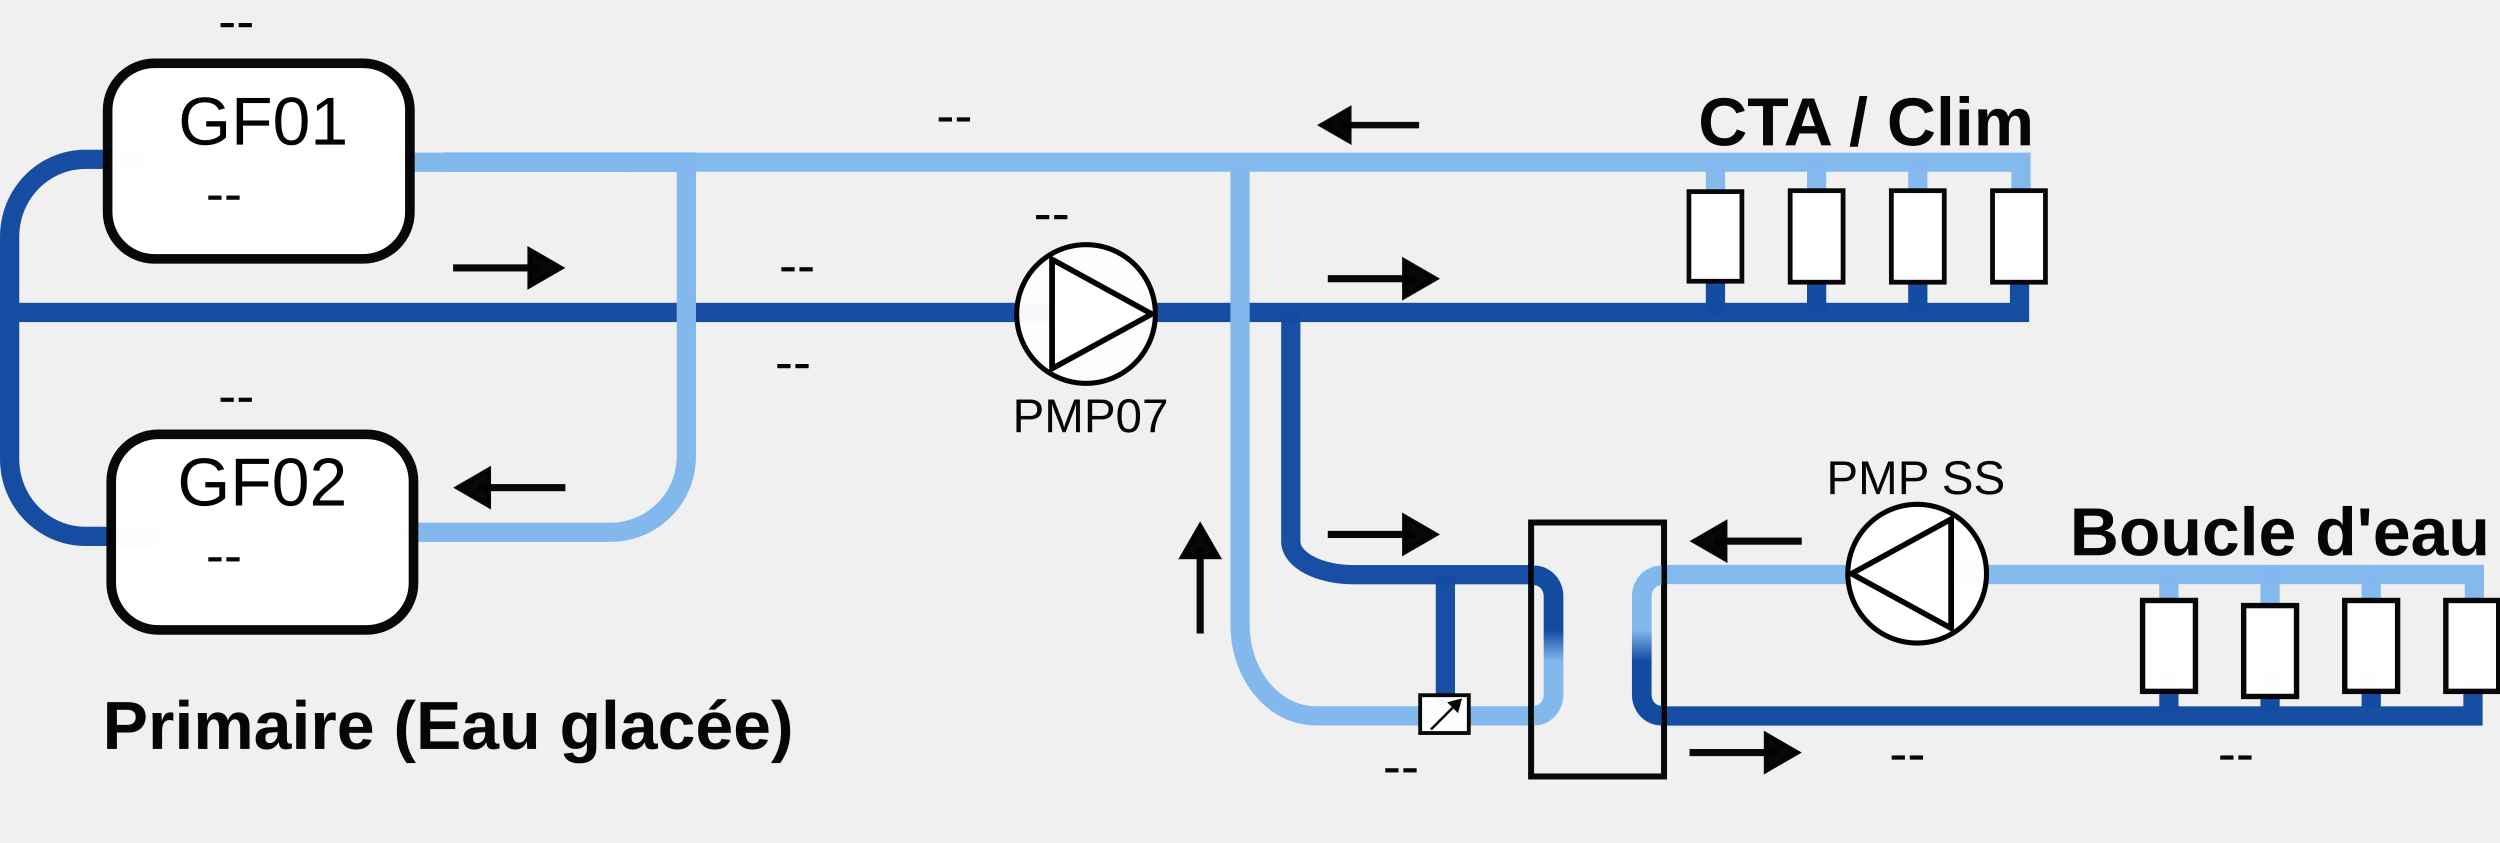
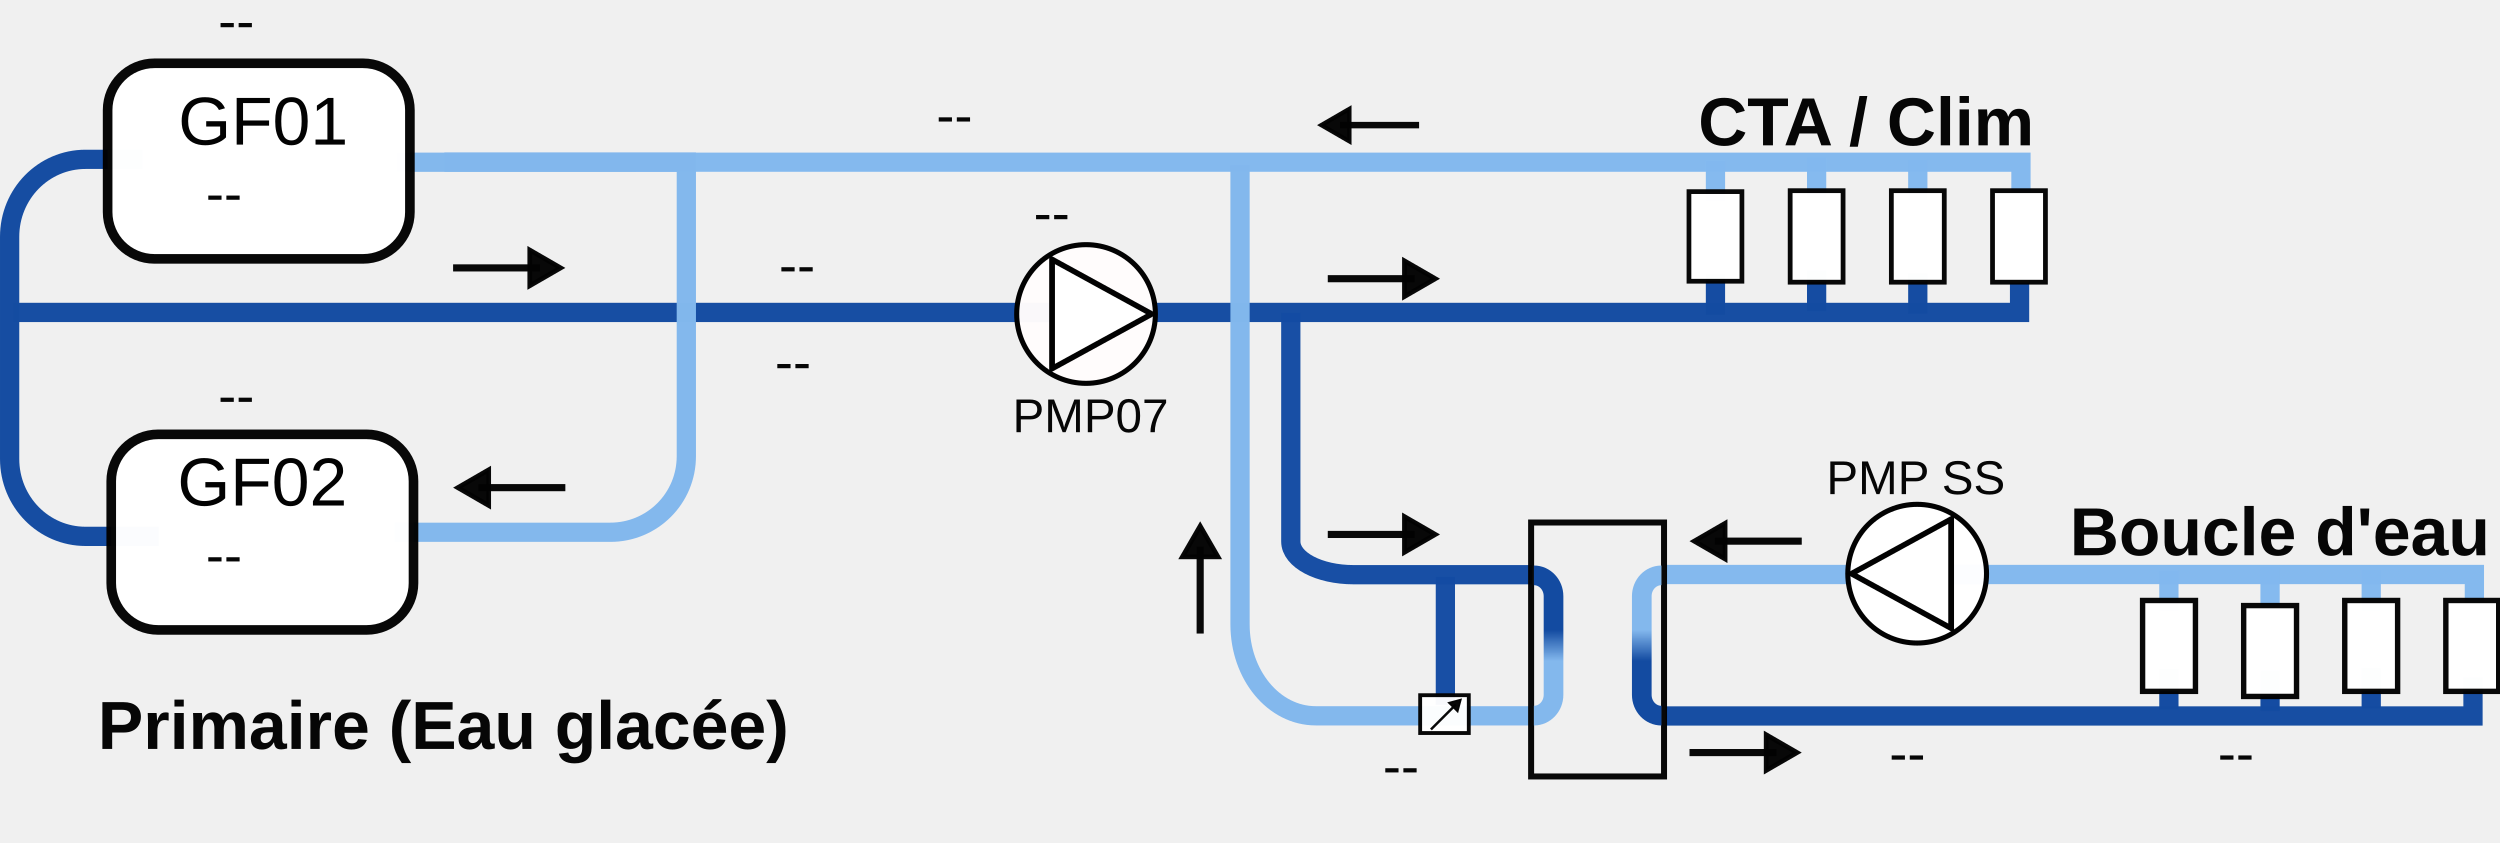
<svg xmlns="http://www.w3.org/2000/svg" xmlns:xlink="http://www.w3.org/1999/xlink" width="259.666mm" height="87.499mm" viewBox="0 0 259.666 87.499" version="1.1" id="svg1" xml:space="preserve">
  <defs id="defs1">
    <linearGradient id="linearGradient49">
      <stop style="stop-color:#134ba1;stop-opacity:1;" offset="0" id="stop49" />
      <stop style="stop-color:#82b7ed;stop-opacity:0.992;" offset="1" id="stop50" />
    </linearGradient>
    <marker style="overflow:visible" id="marker15" refX="0" refY="0" orient="auto-start-reverse" markerWidth="1" markerHeight="1" viewBox="0 0 1 1" preserveAspectRatio="xMidYMid">
      <path transform="scale(0.5)" style="fill:context-stroke;fill-rule:evenodd;stroke:context-stroke;stroke-width:1pt" d="M 5.77,0 -2.88,5 V -5 Z" id="path15" />
    </marker>
    <marker style="overflow:visible" id="Triangle" refX="0" refY="0" orient="auto-start-reverse" markerWidth="1" markerHeight="1" viewBox="0 0 1 1" preserveAspectRatio="xMidYMid">
      <path transform="scale(0.5)" style="fill:context-stroke;fill-rule:evenodd;stroke:context-stroke;stroke-width:1pt" d="M 5.77,0 -2.88,5 V -5 Z" id="path135" />
    </marker>
    <linearGradient id="swatch3">
      <stop style="stop-color:#000000;stop-opacity:1;" offset="0" id="stop3" />
    </linearGradient>
    <rect x="125.642" y="209.404" width="60.328" height="26.923" id="rect3" />
    <rect x="125.642" y="209.404" width="60.328" height="26.923" id="rect9" />
    <linearGradient href="#linearGradient49" xlink:href="#linearGradient49" id="linearGradient50" x1="93.766" y1="42.17" x2="93.766" y2="43.699" gradientUnits="userSpaceOnUse" gradientTransform="matrix(1.98309,0,0,2.105333,-75.09914,-29.32117)" />
    <linearGradient href="#linearGradient49" xlink:href="#linearGradient49" id="linearGradient51" gradientUnits="userSpaceOnUse" gradientTransform="matrix(-1.98309,0,0,-2.105333,307.0101,151.4616)" x1="93.766" y1="42.17" x2="93.766" y2="43.699" />
  </defs>
  <g id="layer1" transform="translate(49.9867,5.976049)">
    <path style="opacity:0.99;fill:none;fill-opacity:0.992;stroke:#144ca1;stroke-width:2;stroke-dasharray:none;stroke-opacity:0.992" d="M -48.601,26.477 H 159.778 l 3.8e-4,-3.081" id="path32" />
    <circle style="opacity:0.99;fill:#fffcfc;fill-opacity:0.984;stroke:#000000;stroke-width:0.529;stroke-dasharray:none;stroke-opacity:1" id="path7" cx="62.816" cy="26.638" r="7.203" />
    <path style="opacity:0.99;fill:#ffffff;fill-opacity:0.984;stroke:#000000;stroke-width:0.529;stroke-dasharray:none;stroke-opacity:1" id="path8" d="m -105.413,49.485 -4.569,2.638 -4.569,2.638 v -5.276 -5.276 l 4.569,2.638 z" transform="matrix(1.132721,0,0,1.074664,189.0421,-26.54138)" />
    <path style="opacity:0.99;fill:none;fill-opacity:0.992;stroke:#144ca1;stroke-width:2;stroke-dasharray:none;stroke-opacity:0.992" d="m 123.027,68.391 h 83.847 l 3.8e-4,-4.007" id="path47" />
    <path style="opacity:0.99;fill:none;fill-opacity:0.992;stroke:#82b7ed;stroke-width:2;stroke-dasharray:none;stroke-opacity:0.992" d="m 123.043,53.698 h 83.976 l 3.1e-4,2.936" id="path41" />
    <path style="opacity:0.99;fill:#b4b4b4;fill-opacity:1;stroke:#134ba1;stroke-width:2;stroke-dasharray:none;stroke-opacity:1" d="m 128.192,22.504 v 4.209" id="path35" />
    <path style="opacity:0.99;fill:#b4b4b4;fill-opacity:1;stroke:#134ba1;stroke-width:2;stroke-dasharray:none;stroke-opacity:1" d="m 138.7,22.13 v 4.209" id="path36" />
    <path style="opacity:0.99;fill:#b4b4b4;fill-opacity:1;stroke:#134ba1;stroke-width:2;stroke-dasharray:none;stroke-opacity:1" d="m 149.208,22.411 v 4.209" id="path37" />
    <path style="opacity:0.99;fill:none;fill-opacity:0.992;stroke:#82b7ed;stroke-width:2;stroke-dasharray:none;stroke-opacity:0.992" d="M -3.825,10.871 H 159.923 l 3.1e-4,3.165" id="path5" />
    <path style="opacity:0.99;fill:#b4b4b4;fill-opacity:1;stroke:#82b8ee;stroke-width:2;stroke-dasharray:none;stroke-opacity:0.984" d="m 128.192,10.718 v 4.209" id="path29" />
    <path style="opacity:0.99;fill:#b4b4b4;fill-opacity:1;stroke:#82b8ee;stroke-width:2;stroke-dasharray:none;stroke-opacity:0.984" d="m 138.7,10.344 v 4.209" id="path30" />
    <path style="opacity:0.99;fill:#b4b4b4;fill-opacity:1;stroke:#82b8ee;stroke-width:2;stroke-dasharray:none;stroke-opacity:0.984" d="m 149.208,10.624 v 4.209" id="path31" />
    <g id="g1" transform="translate(-0.1837619,-13.96591)">
      <circle style="opacity:0.99;fill:#ffffff;fill-opacity:0.984;stroke:#000000;stroke-width:0.529;stroke-dasharray:none;stroke-opacity:1" id="path7-3" cx="-149.327" cy="67.577" r="7.203" transform="scale(-1,1)" />
      <path style="opacity:0.99;fill:#ffffff;fill-opacity:0.984;stroke:#000000;stroke-width:0.529;stroke-dasharray:none;stroke-opacity:1" id="path8-7" d="m -105.413,49.485 -4.569,2.638 -4.569,2.638 v -5.276 -5.276 l 4.569,2.638 z" transform="matrix(-1.132721,0,0,1.074664,23.10059,14.39688)" />
    </g>
    <path style="opacity:0.99;fill:none;stroke:#82b7ed;stroke-width:2;stroke-dasharray:none;stroke-opacity:1" d="m -8.795,10.872 h 22.197 c 4.375,0 4.873,-0.002 7.898,-9.92e-4 v 30.54 c 0,4.375 -3.523,7.898 -7.898,7.898 H -8.982" id="path9" />
    <path style="opacity:0.99;fill:none;fill-opacity:1;stroke:#144ca1;stroke-width:2;stroke-dasharray:none;stroke-opacity:1" d="m -33.498,49.735 h -7.597 c -4.372,0 -7.891,-3.589 -7.891,-8.047 V 18.62 c 0,-4.458 3.52,-8.047 7.891,-8.047 h 5.915" id="rect4" />
    <rect style="opacity:0.99;fill:#ffffff;fill-opacity:0.992;stroke:#000000;stroke-width:1;stroke-dasharray:none;stroke-opacity:0.976" id="rect8" width="31.396" height="20.315" x="-38.434" y="39.137" ry="4.864" />
    <rect style="opacity:0.99;fill:#ffffff;fill-opacity:1;stroke:#000000;stroke-width:1;stroke-dasharray:none;stroke-opacity:0.976" id="rect1" width="31.396" height="20.315" x="-38.808" y="0.597" ry="4.864" />
    <text xml:space="preserve" transform="matrix(0.5291667,0,0,0.5291667,-97.9586,-108.1186)" id="text2" style="font-style:normal;font-variant:normal;font-weight:normal;font-stretch:normal;font-size:13.333px;font-family:Arial;-inkscape-font-specification:'Arial, Normal';font-variant-ligatures:normal;font-variant-caps:normal;font-variant-numeric:normal;font-variant-east-asian:normal;text-align:start;writing-mode:lr-tb;direction:ltr;white-space:pre;shape-inside:url(#rect3);display:inline;opacity:0.99;fill:#000000;fill-opacity:1;stroke:none;stroke-width:1.999;stroke-dasharray:none;stroke-opacity:1">
-       <tspan x="125.643" y="221.414" id="tspan3">GF01</tspan>
+       <tspan x="125.643" y="221.414" id="tspan1">GF01</tspan>
    </text>
    <text xml:space="preserve" transform="matrix(0.5291667,0,0,0.5291667,-98.04607,-70.63667)" id="text8" style="font-style:normal;font-variant:normal;font-weight:normal;font-stretch:normal;font-size:13.333px;font-family:Arial;-inkscape-font-specification:'Arial, Normal';font-variant-ligatures:normal;font-variant-caps:normal;font-variant-numeric:normal;font-variant-east-asian:normal;text-align:start;writing-mode:lr-tb;direction:ltr;white-space:pre;shape-inside:url(#rect9);display:inline;opacity:0.99;fill:#000000;fill-opacity:1;stroke:none;stroke-width:1.999;stroke-dasharray:none;stroke-opacity:1">
-       <tspan x="125.643" y="221.414" id="tspan5">GF02</tspan>
+       <tspan x="125.643" y="221.414" id="tspan2">GF02</tspan>
    </text>
    <path style="opacity:0.99;fill:none;stroke:#82b7ed;stroke-width:2;stroke-dasharray:none;stroke-opacity:1" d="m 78.811,11.18 0,47.693 c 0,5.263 3.507,9.499 7.863,9.499 h 22.284" id="path10" />
    <path style="opacity:0.99;fill:none;stroke:#134ba2;stroke-width:2;stroke-dasharray:none;stroke-opacity:0.984" d="m 84.084,26.522 v 23.74 c 0,1.913 2.914,3.454 6.533,3.454 h 18.514" id="path11" />
    <path style="opacity:0.99;fill:none;fill-opacity:0.984;stroke:#134ba2;stroke-width:2;stroke-dasharray:none;stroke-opacity:0.984" d="M 100.139,53.948 V 67.231" id="path12" />
    <rect style="opacity:0.99;fill:#ffffff;fill-opacity:0.976;stroke:#000000;stroke-width:0.4;stroke-dasharray:none;stroke-opacity:0.976" id="rect12" width="5.051" height="3.929" x="97.52" y="66.232" />
    <path style="opacity:0.99;fill:none;fill-opacity:0.976;stroke:#000000;stroke-width:0.259;stroke-dasharray:none;stroke-opacity:0.976;marker-end:url(#Triangle)" d="m 98.639,69.791 2.578,-2.578" id="path13" />
    <path style="opacity:0.99;fill:none;fill-opacity:0.976;stroke:#000000;stroke-width:0.74;stroke-dasharray:none;stroke-opacity:0.976;marker-start:url(#marker15)" d="M -0.297,44.674 H 8.734" id="path16" />
    <path style="opacity:0.99;fill:none;fill-opacity:0.976;stroke:#000000;stroke-width:0.673;stroke-dasharray:none;stroke-opacity:0.976;marker-start:url(#marker15)" d="m 89.198,7.019 h 8.211" id="path17" />
    <path style="opacity:0.99;fill:none;fill-opacity:0.976;stroke:#000000;stroke-width:0.74;stroke-dasharray:none;stroke-opacity:0.976;marker-start:url(#marker15)" d="M 6.106,21.85 H -2.925" id="path18" />
    <path style="opacity:0.99;fill:none;fill-opacity:0.976;stroke:#000000;stroke-width:0.74;stroke-dasharray:none;stroke-opacity:0.976;marker-start:url(#marker15)" d="M 96.956,22.972 H 87.925" id="path19" />
    <path style="opacity:0.99;fill:none;fill-opacity:0.976;stroke:#000000;stroke-width:0.74;stroke-dasharray:none;stroke-opacity:0.976;marker-start:url(#marker15)" d="M 96.956,49.535 H 87.925" id="path20" />
    <rect style="opacity:0.99;fill:none;fill-opacity:1;stroke:#000000;stroke-width:0.623;stroke-dasharray:none;stroke-opacity:0.976" id="rect10" width="13.806" height="26.377" x="109.045" y="48.295" ry="0" />
    <rect style="opacity:0.99;fill:#ffffff;fill-opacity:1;stroke:#000000;stroke-width:0.49;stroke-dasharray:none;stroke-opacity:0.976" id="rect26" width="5.501" height="9.308" x="125.439" y="13.927" ry="0" />
    <rect style="opacity:0.99;fill:#ffffff;fill-opacity:1;stroke:#000000;stroke-width:0.495;stroke-dasharray:none;stroke-opacity:0.976" id="rect27" width="5.496" height="9.505" x="135.951" y="13.829" ry="0" />
    <rect style="opacity:0.99;fill:#ffffff;fill-opacity:1;stroke:#000000;stroke-width:0.495;stroke-dasharray:none;stroke-opacity:0.976" id="rect28" width="5.496" height="9.505" x="146.461" y="13.829" ry="0" />
    <rect style="opacity:0.99;fill:#ffffff;fill-opacity:1;stroke:#000000;stroke-width:0.495;stroke-dasharray:none;stroke-opacity:0.976" id="rect29" width="5.496" height="9.505" x="156.97" y="13.829" ry="0" />
    <path style="opacity:0.99;fill:#b4b4b4;fill-opacity:1;stroke:#134ba1;stroke-width:2;stroke-dasharray:none;stroke-opacity:1" d="M 175.288,63.515 V 67.724" id="path38" />
    <path style="opacity:0.99;fill:#b4b4b4;fill-opacity:1;stroke:#134ba1;stroke-width:2;stroke-dasharray:none;stroke-opacity:1" d="m 185.796,63.67 v 4.209" id="path39" />
    <path style="opacity:0.99;fill:#b4b4b4;fill-opacity:1;stroke:#134ba1;stroke-width:2;stroke-dasharray:none;stroke-opacity:1" d="m 196.304,63.421 v 4.209" id="path40" />
    <path style="opacity:0.99;fill:#b4b4b4;fill-opacity:1;stroke:#82b8ee;stroke-width:2;stroke-dasharray:none;stroke-opacity:0.984" d="m 175.288,53.316 v 4.209" id="path42" />
    <path style="opacity:0.99;fill:#b4b4b4;fill-opacity:1;stroke:#82b8ee;stroke-width:2;stroke-dasharray:none;stroke-opacity:0.984" d="m 185.796,52.942 v 4.209" id="path43" />
    <path style="opacity:0.99;fill:#b4b4b4;fill-opacity:1;stroke:#82b8ee;stroke-width:2;stroke-dasharray:none;stroke-opacity:0.984" d="m 196.304,53.222 v 4.209" id="path44" />
    <rect style="opacity:0.99;fill:#ffffff;fill-opacity:1;stroke:#000000;stroke-width:0.561;stroke-dasharray:none;stroke-opacity:0.976" id="rect44" width="5.491" height="9.439" x="172.556" y="56.394" ry="0" />
    <rect style="opacity:0.99;fill:#ffffff;fill-opacity:1;stroke:#000000;stroke-width:0.561;stroke-dasharray:none;stroke-opacity:0.976" id="rect45" width="5.491" height="9.439" x="183.055" y="56.923" ry="0" />
    <rect style="opacity:0.99;fill:#ffffff;fill-opacity:1;stroke:#000000;stroke-width:0.561;stroke-dasharray:none;stroke-opacity:0.976" id="rect46" width="5.491" height="9.439" x="193.554" y="56.394" ry="0" />
    <rect style="opacity:0.99;fill:#ffffff;fill-opacity:1;stroke:#000000;stroke-width:0.561;stroke-dasharray:none;stroke-opacity:0.976" id="rect47" width="5.491" height="9.439" x="204.053" y="56.394" ry="0" />
    <path style="opacity:1;fill:none;stroke:url(#linearGradient50);stroke-width:2.043" d="m 109.331,53.783 c 1.13,0 2.041,0.966 2.041,2.166 v 10.241 c 0,1.2 -0.91,2.166 -2.041,2.166" id="rect48" />
    <path style="opacity:1;fill:none;stroke:url(#linearGradient51);stroke-width:2.043" d="m 122.58,68.357 c -1.13,0 -2.041,-0.966 -2.041,-2.166 v -10.241 c 0,-1.2 0.91,-2.166 2.041,-2.166" id="path50" />
    <text xml:space="preserve" style="font-style:normal;font-variant:normal;font-weight:normal;font-stretch:normal;font-size:4.939px;font-family:Arial;-inkscape-font-specification:'Arial, Normal';font-variant-ligatures:normal;font-variant-caps:normal;font-variant-numeric:normal;font-variant-east-asian:normal;text-align:start;writing-mode:lr-tb;direction:ltr;text-anchor:start;opacity:0.99;fill:#000000;fill-opacity:0.984;stroke:none;stroke-width:2;stroke-dasharray:none;stroke-opacity:1" x="55.183" y="38.915" id="text51">
      <tspan id="tspan51" style="font-style:normal;font-variant:normal;font-weight:normal;font-stretch:normal;font-size:4.939px;font-family:Arial;-inkscape-font-specification:'Arial, Normal';font-variant-ligatures:normal;font-variant-caps:normal;font-variant-numeric:normal;font-variant-east-asian:normal;fill:#000000;fill-opacity:0.984;stroke:none;stroke-width:2;stroke-opacity:1" x="55.183" y="38.915">PMP07</tspan>
    </text>
    <path style="opacity:0.99;fill:none;fill-opacity:0.976;stroke:#000000;stroke-width:0.74;stroke-dasharray:none;stroke-opacity:0.976;marker-start:url(#marker15)" d="m 74.671,50.797 v 9.031" id="path52" />
    <path style="opacity:0.99;fill:none;fill-opacity:0.976;stroke:#000000;stroke-width:0.74;stroke-dasharray:none;stroke-opacity:0.976;marker-start:url(#marker15)" d="m 134.527,72.191 h -9.031" id="path53" />
    <path style="opacity:0.99;fill:none;fill-opacity:0.976;stroke:#000000;stroke-width:0.74;stroke-dasharray:none;stroke-opacity:0.976;marker-start:url(#marker15)" d="m 128.124,50.231 h 9.031" id="path54" />
    <text xml:space="preserve" style="font-style:normal;font-variant:normal;font-weight:normal;font-stretch:normal;font-size:5.644px;font-family:Arial;-inkscape-font-specification:'Arial, Normal';font-variant-ligatures:normal;font-variant-caps:normal;font-variant-numeric:normal;font-variant-east-asian:normal;text-align:center;writing-mode:lr-tb;direction:ltr;text-anchor:middle;opacity:0.99;fill:#000000;fill-opacity:0.984;stroke:none;stroke-width:2;stroke-dasharray:none;stroke-opacity:1" x="36.722" y="23.497" id="text56">
      <tspan id="scheme-value-P001" x="36.722" y="23.497" style="stroke-width:2">--</tspan>
    </text>
    <text xml:space="preserve" style="font-style:normal;font-variant:normal;font-weight:normal;font-stretch:normal;font-size:5.644px;font-family:Arial;-inkscape-font-specification:'Arial, Normal';font-variant-ligatures:normal;font-variant-caps:normal;font-variant-numeric:normal;font-variant-east-asian:normal;text-align:center;writing-mode:lr-tb;direction:ltr;text-anchor:middle;opacity:0.99;fill:#000000;fill-opacity:0.984;stroke:none;stroke-width:2;stroke-dasharray:none;stroke-opacity:1" x="36.299" y="33.551" id="text57">
      <tspan id="scheme-value-T005" x="36.299" y="33.551" style="stroke-width:2">--</tspan>
    </text>
    <text xml:space="preserve" style="font-style:normal;font-variant:normal;font-weight:normal;font-stretch:normal;font-size:5.644px;font-family:Arial;-inkscape-font-specification:'Arial, Normal';font-variant-ligatures:normal;font-variant-caps:normal;font-variant-numeric:normal;font-variant-east-asian:normal;text-align:center;writing-mode:lr-tb;direction:ltr;text-anchor:middle;opacity:0.99;fill:#000000;fill-opacity:0.984;stroke:none;stroke-width:2;stroke-dasharray:none;stroke-opacity:1" x="53.067" y="7.931" id="text57-6">
      <tspan id="scheme-value-T004" x="53.067" y="7.931" style="stroke-width:2">--</tspan>
    </text>
    <text xml:space="preserve" style="font-style:normal;font-variant:normal;font-weight:normal;font-stretch:normal;font-size:5.644px;font-family:Arial;-inkscape-font-specification:'Arial, Normal';font-variant-ligatures:normal;font-variant-caps:normal;font-variant-numeric:normal;font-variant-east-asian:normal;text-align:center;writing-mode:lr-tb;direction:ltr;text-anchor:middle;opacity:0.99;fill:#000000;fill-opacity:0.984;stroke:none;stroke-width:2;stroke-dasharray:none;stroke-opacity:1" x="-22.802" y="53.621" id="text59">
      <tspan id="scheme-value-T002" x="-22.802" y="53.621" style="stroke-width:2">--</tspan>
    </text>
    <text xml:space="preserve" style="font-style:normal;font-variant:normal;font-weight:normal;font-stretch:normal;font-size:5.644px;font-family:Arial;-inkscape-font-specification:'Arial, Normal';font-variant-ligatures:normal;font-variant-caps:normal;font-variant-numeric:normal;font-variant-east-asian:normal;text-align:center;writing-mode:lr-tb;direction:ltr;text-anchor:middle;opacity:0.99;fill:#000000;fill-opacity:0.984;stroke:none;stroke-width:2;stroke-dasharray:none;stroke-opacity:1" x="-22.802" y="16.053" id="text60">
      <tspan id="scheme-value-T001" x="-22.802" y="16.053" style="stroke-width:2">--</tspan>
    </text>
    <text xml:space="preserve" style="font-style:normal;font-variant:normal;font-weight:normal;font-stretch:normal;font-size:5.644px;font-family:Arial;-inkscape-font-specification:'Arial, Normal';font-variant-ligatures:normal;font-variant-caps:normal;font-variant-numeric:normal;font-variant-east-asian:normal;text-align:center;writing-mode:lr-tb;direction:ltr;text-anchor:middle;opacity:0.99;fill:#000000;fill-opacity:0.984;stroke:none;stroke-width:2;stroke-dasharray:none;stroke-opacity:1" x="152.046" y="74.208" id="text61">
      <tspan id="scheme-value-T006" x="152.046" y="74.208" style="stroke-width:2">--</tspan>
    </text>
    <text xml:space="preserve" style="font-style:normal;font-variant:normal;font-weight:normal;font-stretch:normal;font-size:5.644px;font-family:Arial;-inkscape-font-specification:'Arial, Normal';font-variant-ligatures:normal;font-variant-caps:normal;font-variant-numeric:normal;font-variant-east-asian:normal;text-align:center;writing-mode:lr-tb;direction:ltr;text-anchor:middle;opacity:0.99;fill:#000000;fill-opacity:0.984;stroke:none;stroke-width:2;stroke-dasharray:none;stroke-opacity:1" x="186.169" y="74.208" id="text71">
      <tspan id="scheme-value-D001" x="186.169" y="74.208" style="stroke-width:2">--</tspan>
    </text>
    <text xml:space="preserve" style="font-style:normal;font-variant:normal;font-weight:normal;font-stretch:normal;font-size:5.644px;font-family:Arial;-inkscape-font-specification:'Arial, Normal';font-variant-ligatures:normal;font-variant-caps:normal;font-variant-numeric:normal;font-variant-east-asian:normal;text-align:center;writing-mode:lr-tb;direction:ltr;text-anchor:middle;opacity:0.99;fill:#000000;fill-opacity:0.984;stroke:none;stroke-width:2;stroke-dasharray:none;stroke-opacity:1" x="99.45" y="75.536" id="text74">
      <tspan id="scheme-value-V001" x="99.45" y="75.536" style="stroke-width:2">--</tspan>
    </text>
-     <text xml:space="preserve" style="font-style:normal;font-variant:normal;font-weight:bold;font-stretch:normal;font-size:7.056px;font-family:Arial;-inkscape-font-specification:'Arial, Bold';font-variant-ligatures:normal;font-variant-caps:normal;font-variant-numeric:normal;font-variant-east-asian:normal;text-align:start;writing-mode:lr-tb;direction:ltr;text-anchor:start;opacity:0.99;fill:#000000;fill-opacity:0.984;stroke:none;stroke-width:2;stroke-dasharray:none;stroke-opacity:1" x="-39.33" y="71.814" id="text76">
-       <tspan id="tspan76" style="font-style:normal;font-variant:normal;font-weight:bold;font-stretch:normal;font-size:7.056px;font-family:Arial;-inkscape-font-specification:'Arial, Bold';font-variant-ligatures:normal;font-variant-caps:normal;font-variant-numeric:normal;font-variant-east-asian:normal;stroke-width:2" x="-39.33" y="71.814">Primaire (Eau glacée)</tspan>
+     <text xml:space="preserve" style="font-style:normal;font-variant:normal;font-weight:bold;font-stretch:normal;font-size:7.056px;font-family:Arial;-inkscape-font-specification:'Arial, Bold';font-variant-ligatures:normal;font-variant-caps:normal;font-variant-numeric:normal;font-variant-east-asian:normal;text-align:start;writing-mode:lr-tb;direction:ltr;text-anchor:start;opacity:0.99;fill:#000000;fill-opacity:0.984;stroke:none;stroke-width:2;stroke-dasharray:none;stroke-opacity:1" x="-39.821" y="71.814" id="text76">
+       <tspan id="tspan76" style="font-style:normal;font-variant:normal;font-weight:bold;font-stretch:normal;font-size:7.056px;font-family:Arial;-inkscape-font-specification:'Arial, Bold';font-variant-ligatures:normal;font-variant-caps:normal;font-variant-numeric:normal;font-variant-east-asian:normal;stroke-width:2" x="-39.821" y="71.814">Primaire (Eau glacée)</tspan>
    </text>
    <text xml:space="preserve" style="font-style:normal;font-variant:normal;font-weight:bold;font-stretch:normal;font-size:7.056px;font-family:Arial;-inkscape-font-specification:'Arial, Bold';font-variant-ligatures:normal;font-variant-caps:normal;font-variant-numeric:normal;font-variant-east-asian:normal;text-align:start;writing-mode:lr-tb;direction:ltr;text-anchor:start;opacity:0.99;fill:#000000;fill-opacity:0.984;stroke:none;stroke-width:2;stroke-dasharray:none;stroke-opacity:1" x="164.996" y="51.699" id="text55">
      <tspan id="tspan55" x="164.996" y="51.699" style="stroke-width:2">Boucle d'eau</tspan>
    </text>
    <text xml:space="preserve" style="font-style:normal;font-variant:normal;font-weight:bold;font-stretch:normal;font-size:7.056px;font-family:Arial;-inkscape-font-specification:'Arial, Bold';font-variant-ligatures:normal;font-variant-caps:normal;font-variant-numeric:normal;font-variant-east-asian:normal;text-align:start;writing-mode:lr-tb;direction:ltr;text-anchor:start;opacity:0.99;fill:#000000;fill-opacity:0.984;stroke:none;stroke-width:2;stroke-dasharray:none;stroke-opacity:1" x="126.399" y="9.122" id="text54">
      <tspan id="tspan54" style="font-style:normal;font-variant:normal;font-weight:bold;font-stretch:normal;font-size:7.056px;font-family:Arial;-inkscape-font-specification:'Arial, Bold';font-variant-ligatures:normal;font-variant-caps:normal;font-variant-numeric:normal;font-variant-east-asian:normal;stroke-width:2" x="126.399" y="9.122">CTA / Clim</tspan>
    </text>
    <text xml:space="preserve" style="font-style:normal;font-variant:normal;font-weight:normal;font-stretch:normal;font-size:5.644px;font-family:Arial;-inkscape-font-specification:'Arial, Normal';font-variant-ligatures:normal;font-variant-caps:normal;font-variant-numeric:normal;font-variant-east-asian:normal;text-align:center;writing-mode:lr-tb;direction:ltr;text-anchor:middle;opacity:0.99;fill:#000000;fill-opacity:0.984;stroke:none;stroke-width:2;stroke-dasharray:none;stroke-opacity:1" x="63.176" y="18.073" id="text1">
      <tspan id="scheme-value-S003" x="63.176" y="18.073" style="stroke-width:2">--</tspan>
    </text>
    <text xml:space="preserve" style="font-style:normal;font-variant:normal;font-weight:normal;font-stretch:normal;font-size:5.644px;font-family:Arial;-inkscape-font-specification:'Arial, Normal';font-variant-ligatures:normal;font-variant-caps:normal;font-variant-numeric:normal;font-variant-east-asian:normal;text-align:center;writing-mode:lr-tb;direction:ltr;text-anchor:middle;opacity:0.99;fill:#000000;fill-opacity:0.984;stroke:none;stroke-width:2;stroke-dasharray:none;stroke-opacity:1" x="-21.53" y="-1.867" id="text1-8">
      <tspan id="scheme-value-S001" x="-21.53" y="-1.867" style="stroke-width:2">--</tspan>
    </text>
    <text xml:space="preserve" style="font-style:normal;font-variant:normal;font-weight:normal;font-stretch:normal;font-size:5.644px;font-family:Arial;-inkscape-font-specification:'Arial, Normal';font-variant-ligatures:normal;font-variant-caps:normal;font-variant-numeric:normal;font-variant-east-asian:normal;text-align:center;writing-mode:lr-tb;direction:ltr;text-anchor:middle;opacity:0.99;fill:#000000;fill-opacity:0.984;stroke:none;stroke-width:2;stroke-dasharray:none;stroke-opacity:1" x="-21.53" y="37.048" id="text3">
      <tspan id="scheme-value-S002" x="-21.53" y="37.048" style="stroke-width:2">--</tspan>
    </text>
    <text xml:space="preserve" style="font-style:normal;font-variant:normal;font-weight:normal;font-stretch:normal;font-size:4.939px;font-family:Arial;-inkscape-font-specification:'Arial, Normal';font-variant-ligatures:normal;font-variant-caps:normal;font-variant-numeric:normal;font-variant-east-asian:normal;text-align:start;writing-mode:lr-tb;direction:ltr;text-anchor:start;opacity:0.99;fill:#000000;fill-opacity:0.984;stroke:none;stroke-width:2;stroke-dasharray:none;stroke-opacity:1" x="139.714" y="45.346" id="text4">
      <tspan id="tspan4" x="139.714" y="45.346">PMP SS</tspan>
    </text>
  </g>
</svg>
